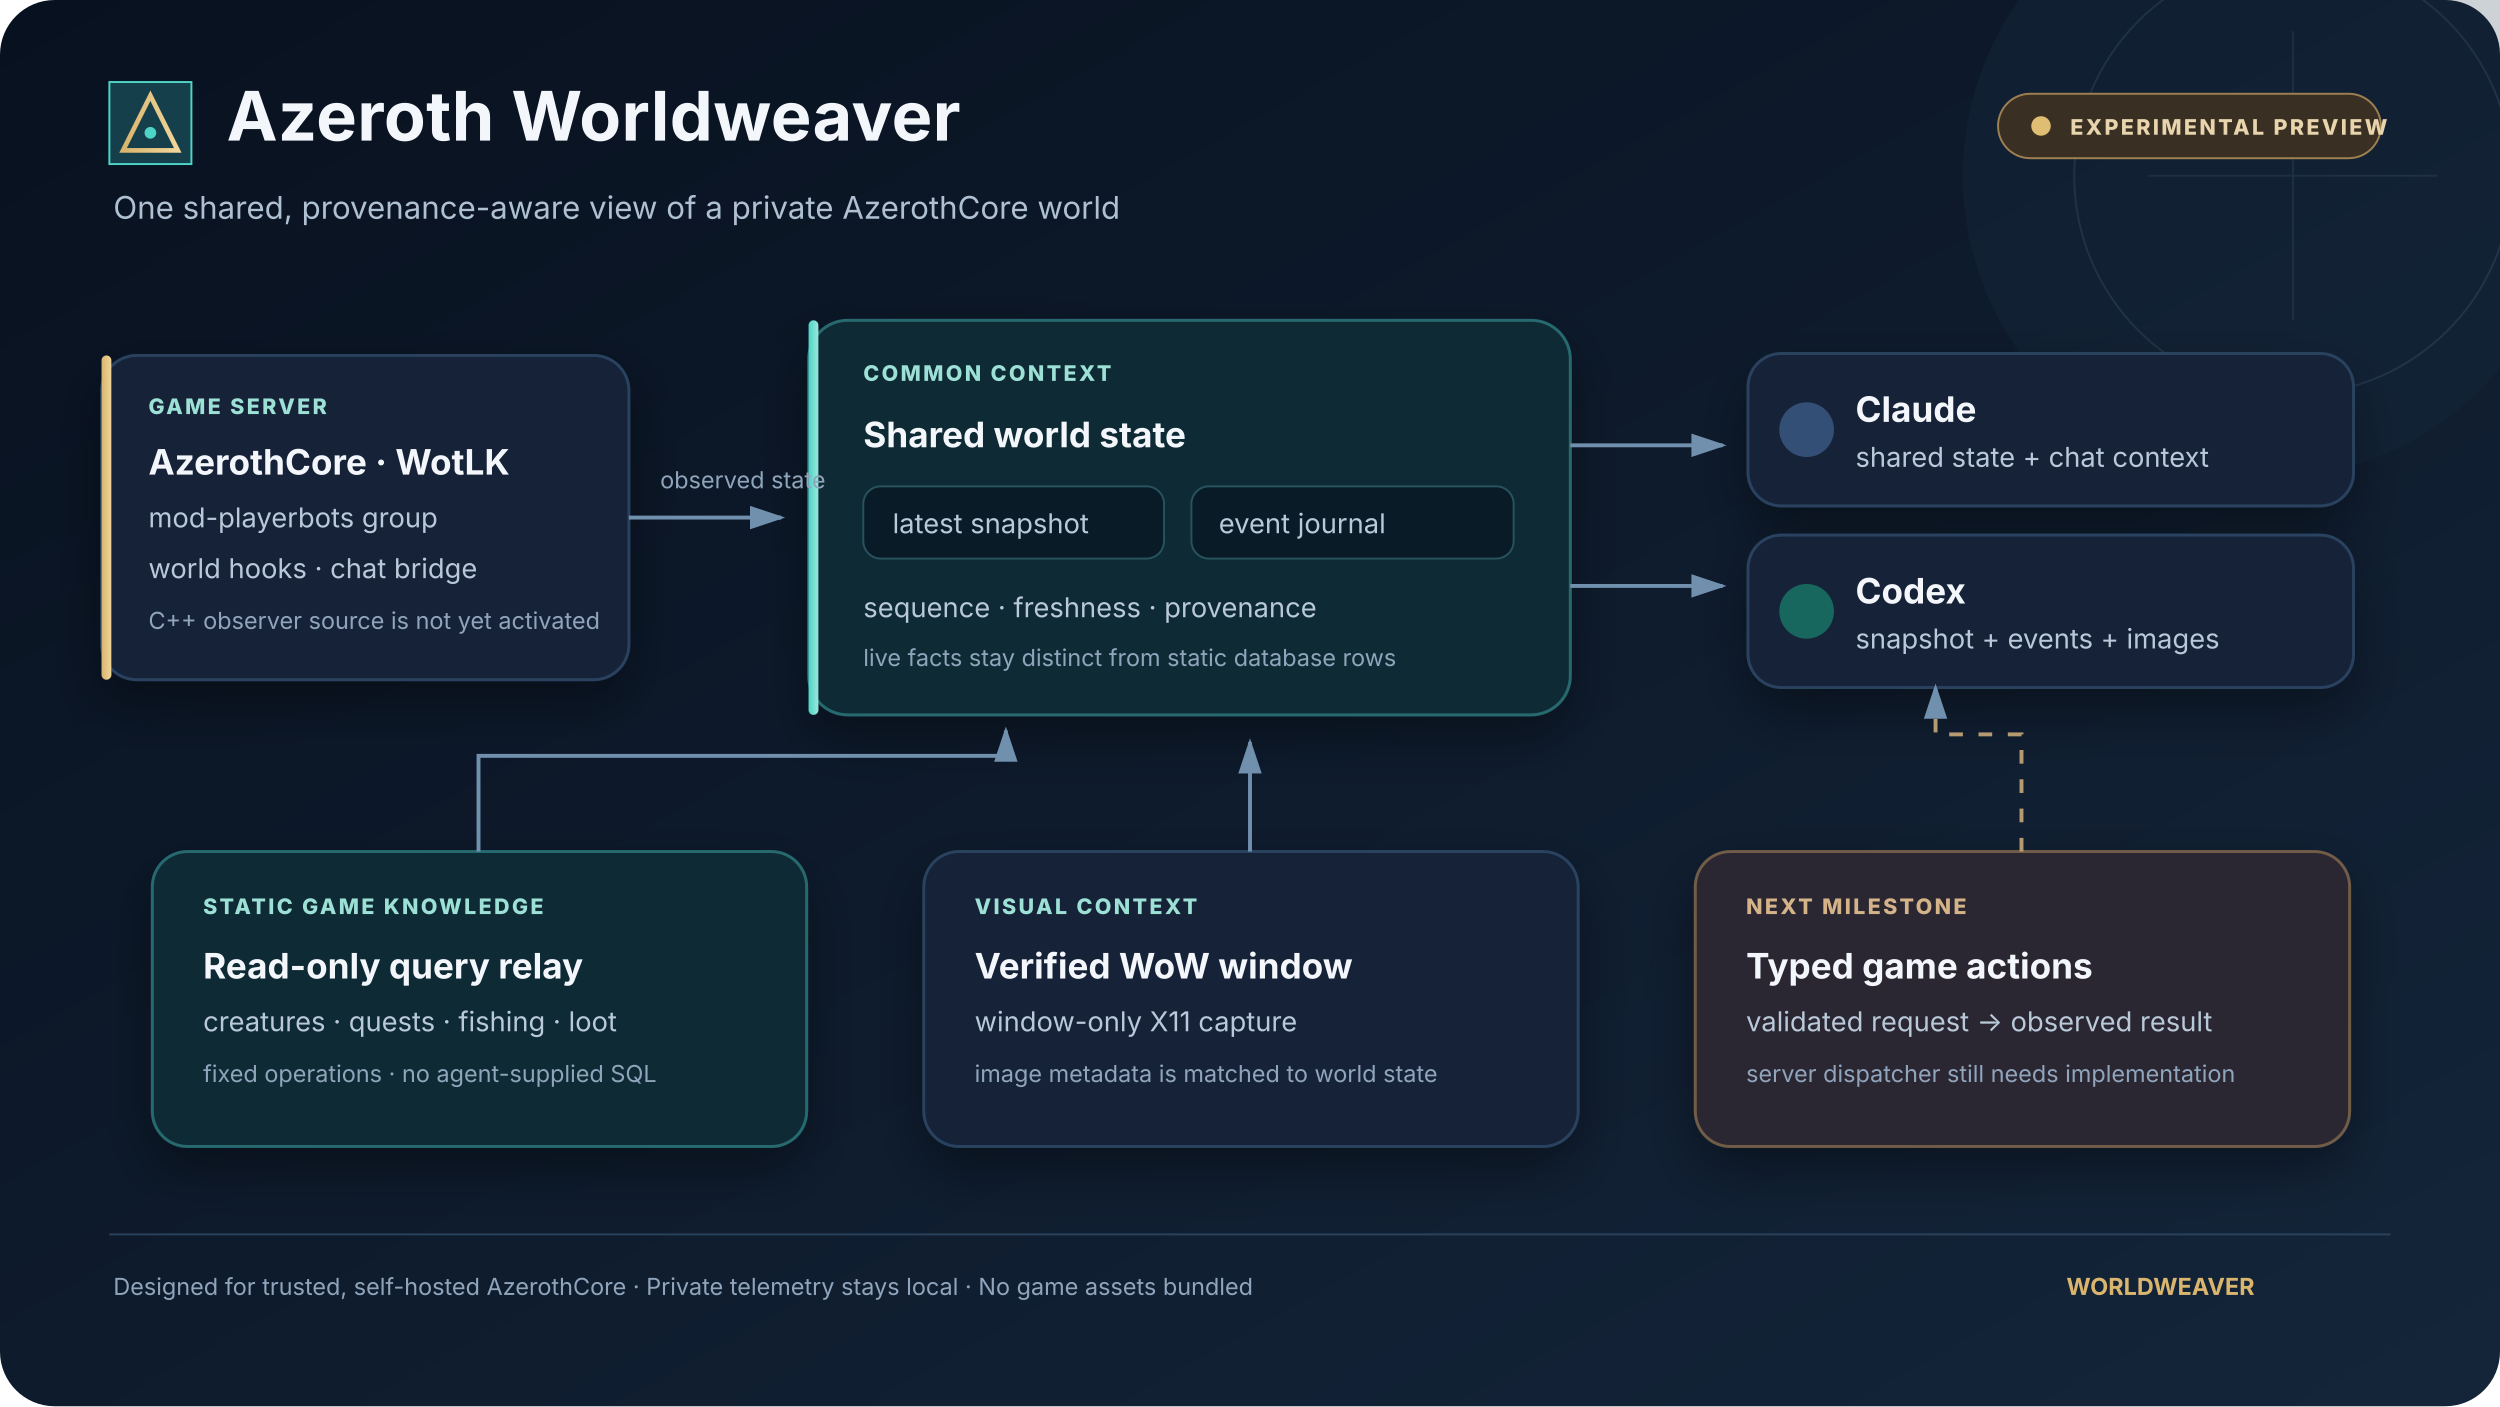
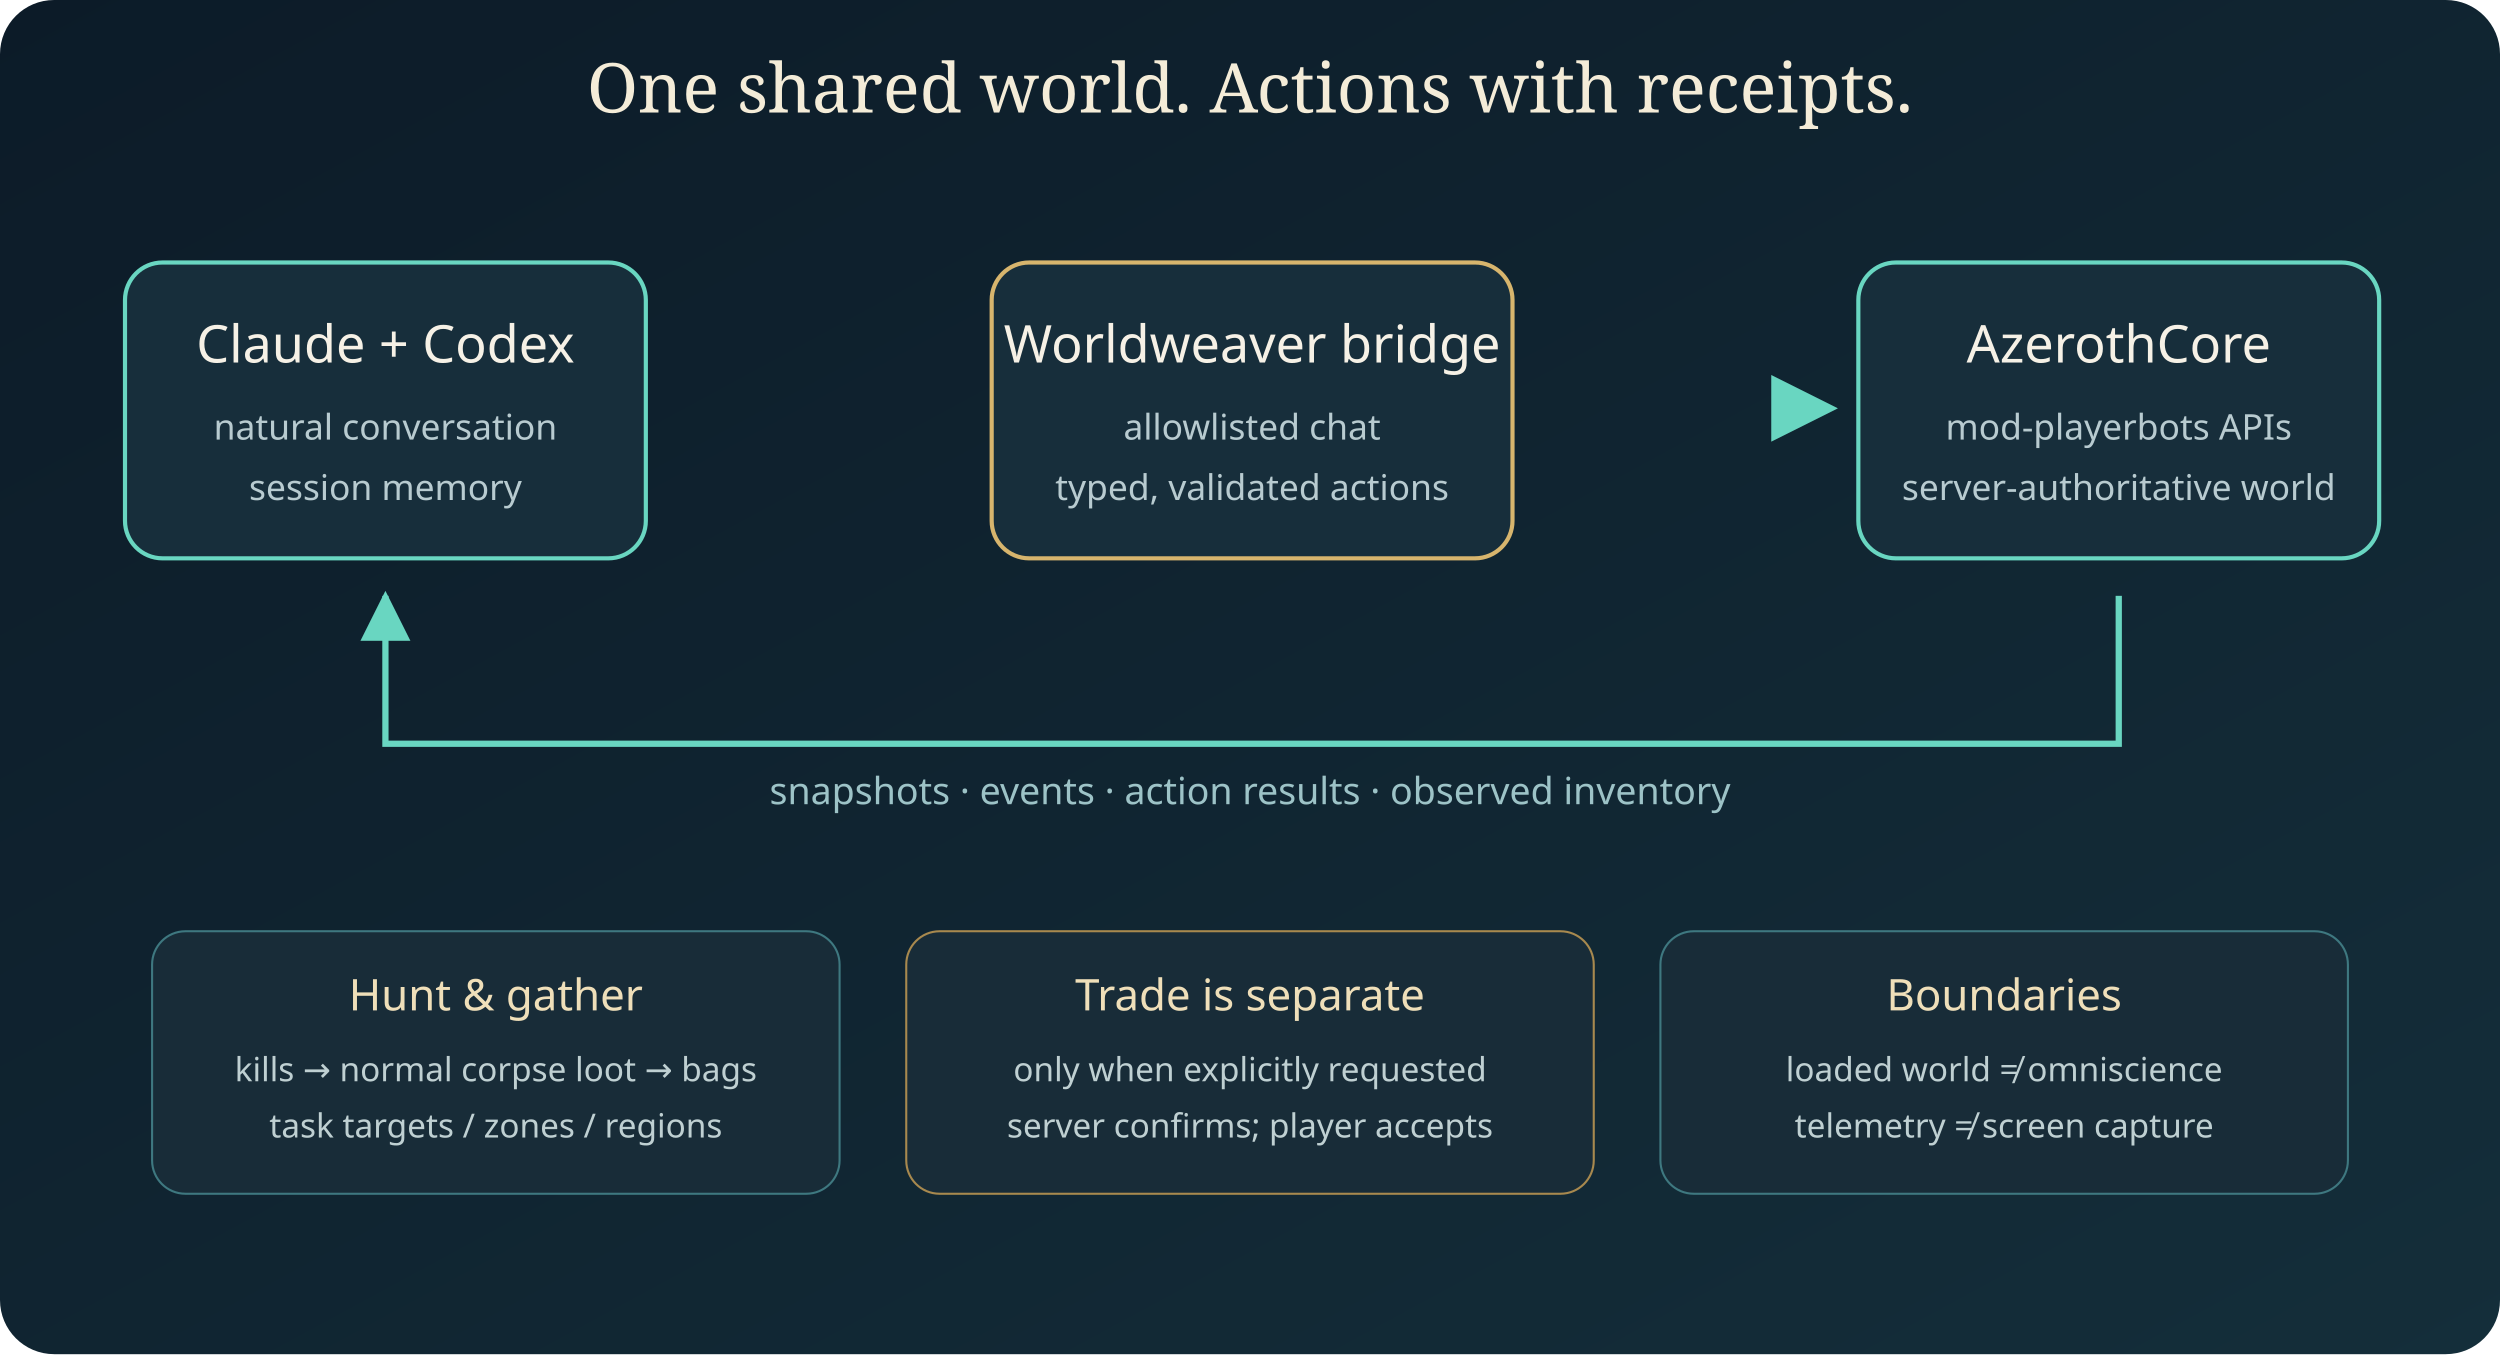
- <svg xmlns="http://www.w3.org/2000/svg" width="1280" height="720" viewBox="0 0 1280 720" role="img" aria-labelledby="title desc">
+ <svg xmlns="http://www.w3.org/2000/svg" viewBox="0 0 1200 650" role="img" aria-labelledby="t d">
  <defs>
-     <linearGradient id="bg" x1="0" y1="0" x2="1" y2="1">
-       <stop stop-color="#08111f" />
-       <stop offset="1" stop-color="#14253a" />
+     <linearGradient id="g" x2="1" y2="1">
+       <stop stop-color="#0c1b28" />
+       <stop offset="1" stop-color="#142e3a" />
    </linearGradient>
-     <linearGradient id="gold" x1="0" x2="1">
-       <stop stop-color="#d9b56d" />
-       <stop offset="1" stop-color="#f0d69a" />
+     <linearGradient id="a">
+       <stop stop-color="#64dcc5" />
+       <stop offset="1" stop-color="#edc477" />
    </linearGradient>
-     <linearGradient id="teal" x1="0" x2="1">
-       <stop stop-color="#4dd4c6" />
-       <stop offset="1" stop-color="#9be8dc" />
-     </linearGradient>
-     <filter id="shadow" x="-20%" y="-20%" width="140%" height="150%">
-       <feDropShadow dx="0" dy="12" stdDeviation="14" flood-color="#020711" flood-opacity=".38" />
-     </filter>
-     <marker id="arrow" markerWidth="10" markerHeight="10" refX="8" refY="3" orient="auto">
-       <path d="M0 0v6l9-3z" fill="#7190ae" />
+     <marker id="m" viewBox="0 0 10 10" refX="9" refY="5" markerWidth="8" markerHeight="8" orient="auto-start-reverse">
+       <path d="M0 0 10 5 0 10z" fill="#69d6c1" />
    </marker>
-     <style>
-       .sans{font-family:Inter,ui-sans-serif,system-ui,-apple-system,"Segoe UI",sans-serif}
-       .title{fill:#f3f6fa;font-size:35px;font-weight:750;letter-spacing:.2px}
-       .sub{fill:#afc0d2;font-size:16px}
-       .card{fill:#122238;stroke:#29435f;stroke-width:1.5}
-       .card2{fill:#102b35;stroke:#286b70;stroke-width:1.5}
-       .card3{fill:#2b2531;stroke:#715c46;stroke-width:1.5}
-       .h{fill:#f3f6fa;font-size:18px;font-weight:700}
-       .t{fill:#b9c9d9;font-size:14px}
-       .tiny{fill:#90a5bc;font-size:12px}
-       .label{fill:#9de1d6;font-size:11px;font-weight:800;letter-spacing:1.2px}
-       .gold{fill:#e2c17c}
-       .line{fill:none;stroke:#7190ae;stroke-width:2;marker-end:url(#arrow)}
-       .dash{fill:none;stroke:#b69a70;stroke-width:2;stroke-dasharray:7 8;marker-end:url(#arrow)}
-     </style>
  </defs>
-   <rect width="1280" height="720" rx="28" fill="url(#bg)" />
-   <circle cx="1160" cy="90" r="155" fill="#1b3147" opacity=".22" />
-   <circle cx="1174" cy="90" r="112" fill="none" stroke="#6a8399" opacity=".18" />
-   <path d="M1100 90h148M1174 16v148" stroke="#6a8399" opacity=".15" />
-   <g class="sans">
-     <path d="M56 42h42v42H56z" rx="9" fill="#163f4c" stroke="#4dd4c6" />
-     <path d="M77 49l14 28H63z" fill="none" stroke="url(#gold)" stroke-width="2.4" />
-     <circle cx="77" cy="68" r="3" fill="#4dd4c6" />
-     <text x="116" y="72" class="title">Azeroth Worldweaver</text>
-     <text x="58" y="112" class="sub">One shared, provenance-aware view of a private AzerothCore world</text>
-     <rect x="1023" y="48" width="196" height="33" rx="16.5" fill="#392f22" stroke="#9e8050" />
-     <circle cx="1045" cy="64.5" r="5" fill="#dfbd72" />
-     <text x="1060" y="69" fill="#e8d5ad" font-size="11" font-weight="800" letter-spacing="1.2">EXPERIMENTAL PREVIEW</text>
-     <g filter="url(#shadow)">
-       <rect x="52" y="182" width="270" height="166" rx="18" class="card" />
-       <rect x="52" y="182" width="5" height="166" rx="2.5" fill="url(#gold)" />
+   <rect width="1200" height="650" rx="26" fill="url(#g)" />
+   <text x="600" y="54" fill="#f4ecd8" text-anchor="middle" font-family="Georgia,serif" font-size="33">One shared world. Actions with receipts.</text>
+   <g font-family="sans-serif" text-anchor="middle">
+     <g>
+       <rect x="60" y="126" width="250" height="142" rx="18" fill="#172e3b" stroke="#69d6c1" stroke-width="2" />
+       <text x="185" y="174" fill="#f6f1e6" font-size="25">Claude + Codex</text>
+       <text x="185" y="211" fill="#b8cbd0" font-size="17">natural conversation</text>
+       <text x="185" y="240" fill="#b8cbd0" font-size="17">session memory</text>
    </g>
-     <text x="76" y="212" class="label">GAME SERVER</text>
-     <text x="76" y="243" class="h">AzerothCore · WotLK</text>
-     <text x="76" y="270" class="t">mod-playerbots group</text>
-     <text x="76" y="296" class="t">world hooks · chat bridge</text>
-     <text x="76" y="322" class="tiny">C++ observer source is not yet activated</text>
-     <g filter="url(#shadow)">
-       <rect x="414" y="164" width="390" height="202" rx="20" class="card2" />
-       <rect x="414" y="164" width="5" height="202" rx="2.5" fill="url(#teal)" />
+     <g>
+       <rect x="476" y="126" width="250" height="142" rx="18" fill="#172e3b" stroke="#d7b56d" stroke-width="2" />
+       <text x="601" y="174" fill="#f6f1e6" font-size="25">Worldweaver bridge</text>
+       <text x="601" y="211" fill="#b8cbd0" font-size="17">allowlisted chat</text>
+       <text x="601" y="240" fill="#b8cbd0" font-size="17">typed, validated actions</text>
    </g>
-     <text x="442" y="195" class="label">COMMON CONTEXT</text>
-     <text x="442" y="229" class="h">Shared world state</text>
-     <rect x="442" y="249" width="154" height="37" rx="9" fill="#0a1b28" stroke="#27535d" />
-     <text x="457" y="273" class="t">latest snapshot</text>
-     <rect x="610" y="249" width="165" height="37" rx="9" fill="#0a1b28" stroke="#27535d" />
-     <text x="624" y="273" class="t">event journal</text>
-     <text x="442" y="316" class="t">sequence · freshness · provenance</text>
-     <text x="442" y="341" class="tiny">live facts stay distinct from static database rows</text>
-     <g filter="url(#shadow)">
-       <rect x="895" y="181" width="310" height="78" rx="17" class="card" />
-       <rect x="895" y="274" width="310" height="78" rx="17" class="card" />
+     <g>
+       <rect x="892" y="126" width="250" height="142" rx="18" fill="#172e3b" stroke="#69d6c1" stroke-width="2" />
+       <text x="1017" y="174" fill="#f6f1e6" font-size="25">AzerothCore</text>
+       <text x="1017" y="211" fill="#b8cbd0" font-size="17">mod-playerbots APIs</text>
+       <text x="1017" y="240" fill="#b8cbd0" font-size="17">server-authoritative world</text>
    </g>
-     <circle cx="925" cy="220" r="14" fill="#344f75" />
-     <text x="950" y="216" class="h">Claude</text>
-     <text x="950" y="239" class="t">shared state + chat context</text>
-     <circle cx="925" cy="313" r="14" fill="#17675f" />
-     <text x="950" y="309" class="h">Codex</text>
-     <text x="950" y="332" class="t">snapshot + events + images</text>
-     <path d="M322 265h78" class="line" />
-     <path d="M804 228h78" class="line" />
-     <path d="M804 300h78" class="line" />
-     <text x="338" y="250" class="tiny">observed state</text>
-     <g filter="url(#shadow)">
-       <rect x="78" y="436" width="335" height="151" rx="18" class="card2" />
-       <rect x="473" y="436" width="335" height="151" rx="18" class="card" />
-       <rect x="868" y="436" width="335" height="151" rx="18" class="card3" />
-     </g>
-     <text x="104" y="468" class="label">STATIC GAME KNOWLEDGE</text>
-     <text x="104" y="501" class="h">Read-only query relay</text>
-     <text x="104" y="528" class="t">creatures · quests · fishing · loot</text>
-     <text x="104" y="554" class="tiny">fixed operations · no agent-supplied SQL</text>
-     <text x="499" y="468" class="label">VISUAL CONTEXT</text>
-     <text x="499" y="501" class="h">Verified WoW window</text>
-     <text x="499" y="528" class="t">window-only X11 capture</text>
-     <text x="499" y="554" class="tiny">image metadata is matched to world state</text>
-     <text x="894" y="468" fill="#d4b388" font-size="11" font-weight="800" letter-spacing="1.2">NEXT MILESTONE</text>
-     <text x="894" y="501" class="h">Typed game actions</text>
-     <text x="894" y="528" class="t">validated request → observed result</text>
-     <text x="894" y="554" class="tiny">server dispatcher still needs implementation</text>
-     <path d="M245 436v-49h270v-13" class="line" />
-     <path d="M640 436v-56" class="line" />
-     <path d="M1035 436v-60h-44v-24" class="dash" />
-     <path d="M56 632h1168" stroke="#29415a" />
-     <text x="58" y="663" class="tiny">Designed for trusted, self-hosted AzerothCore · Private telemetry stays local · No game assets bundled</text>
-     <text x="1058" y="663" fill="#d9b56d" font-size="12" font-weight="700">WORLDWEAVER</text>
+     <path d="M310 196h153M726 196h153" fill="none" stroke="url(#a)" stroke-width="4" marker-end="url(#m)" />
+     <path d="M1017 286v71H185v-71" fill="none" stroke="#69d6c1" stroke-width="3" marker-end="url(#m)" />
+     <text x="600" y="386" fill="#9dc3c7" font-size="18">snapshots · events · action results · observed inventory</text>
+     <rect x="73" y="447" width="330" height="126" rx="16" fill="#182c38" stroke="#3e7880" />
+     <text x="238" y="485" fill="#efdfb9" font-size="21">Hunt &amp; gather</text>
+     <text x="238" y="519" fill="#bfd0d2" font-size="16">kills → normal corpse loot → bags</text>
+     <text x="238" y="546" fill="#bfd0d2" font-size="16">task targets / zones / regions</text>
+     <rect x="435" y="447" width="330" height="126" rx="16" fill="#182c38" stroke="#a8894e" />
+     <text x="600" y="485" fill="#efdfb9" font-size="21">Trade is separate</text>
+     <text x="600" y="519" fill="#bfd0d2" font-size="16">only when explicitly requested</text>
+     <text x="600" y="546" fill="#bfd0d2" font-size="16">server confirms; player accepts</text>
+     <rect x="797" y="447" width="330" height="126" rx="16" fill="#182c38" stroke="#3e7880" />
+     <text x="962" y="485" fill="#efdfb9" font-size="21">Boundaries</text>
+     <text x="962" y="519" fill="#bfd0d2" font-size="16">loaded world ≠ omniscience</text>
+     <text x="962" y="546" fill="#bfd0d2" font-size="16">telemetry ≠ screen capture</text>
  </g>
</svg>
